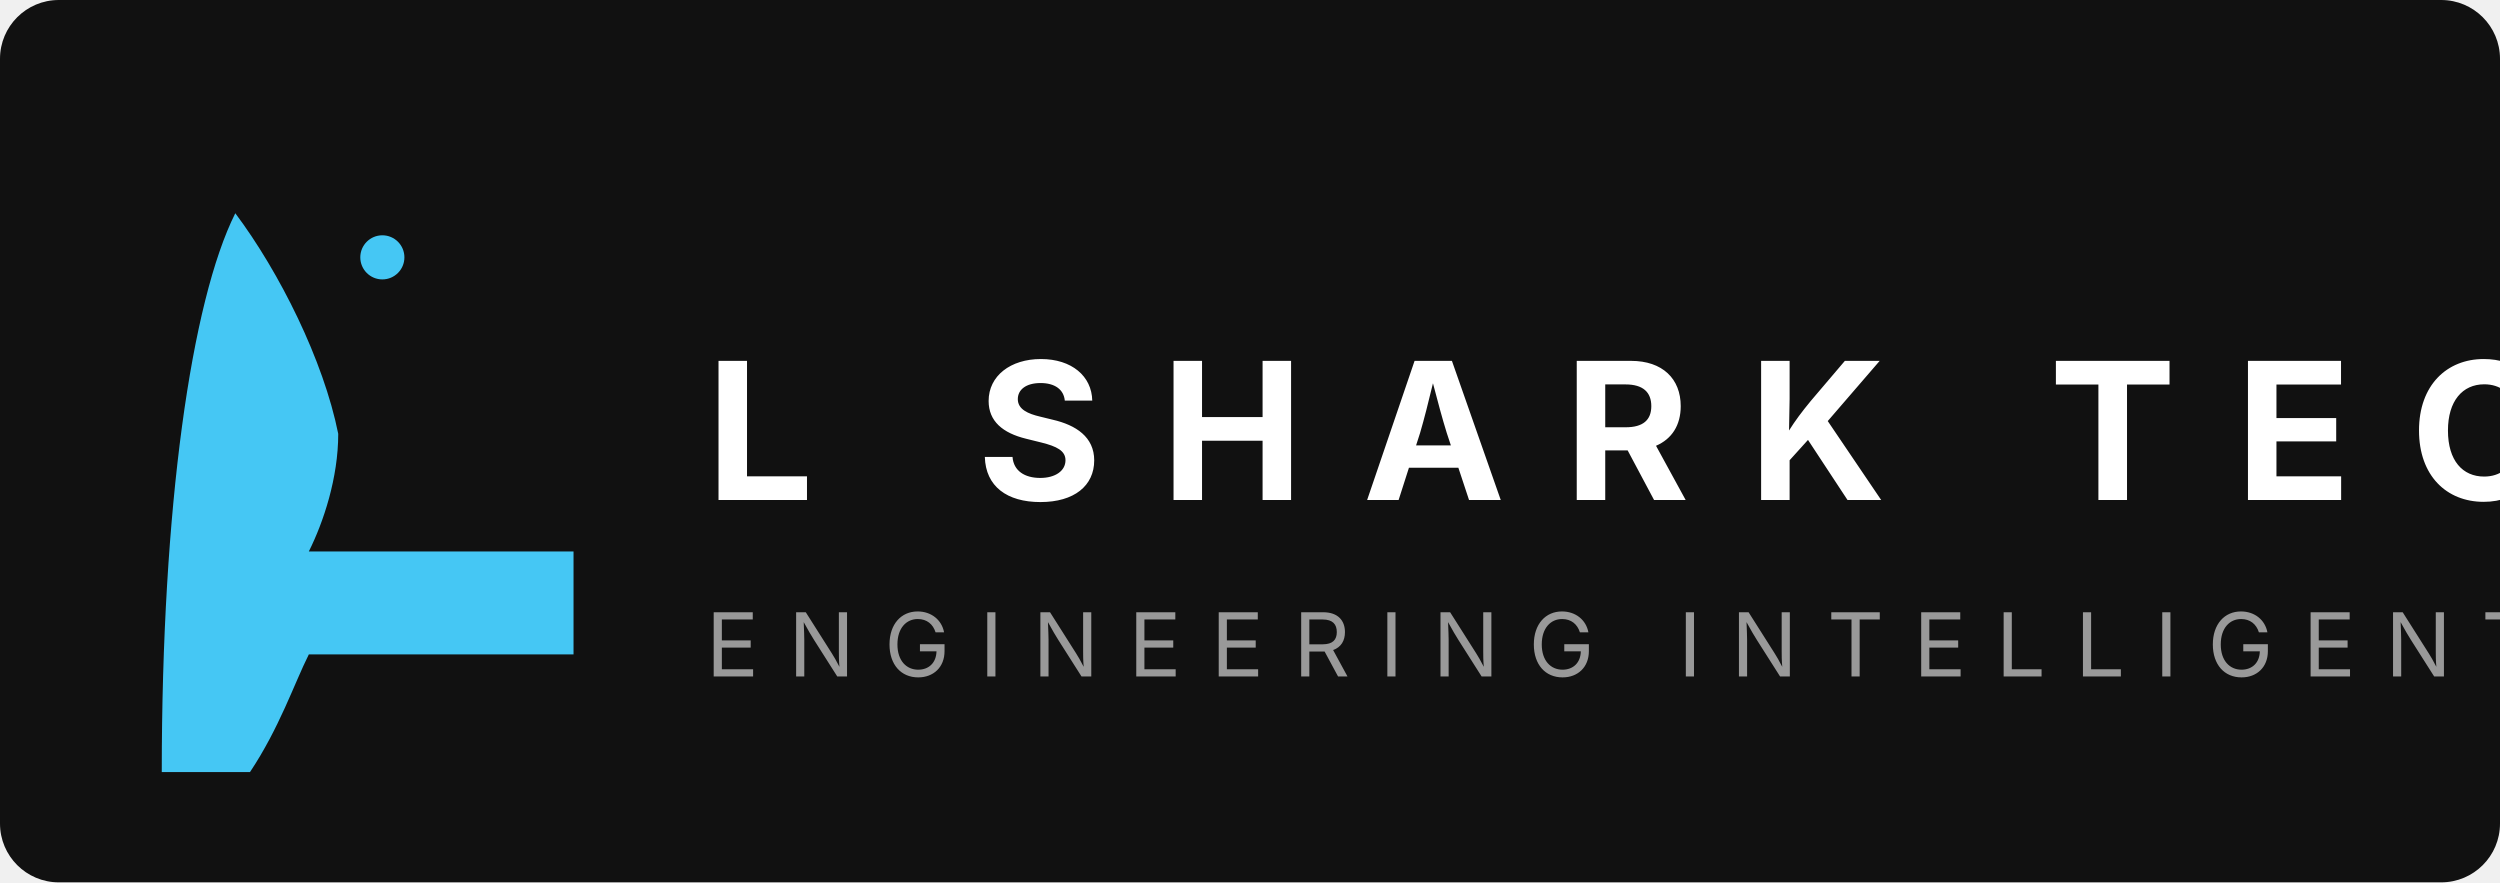
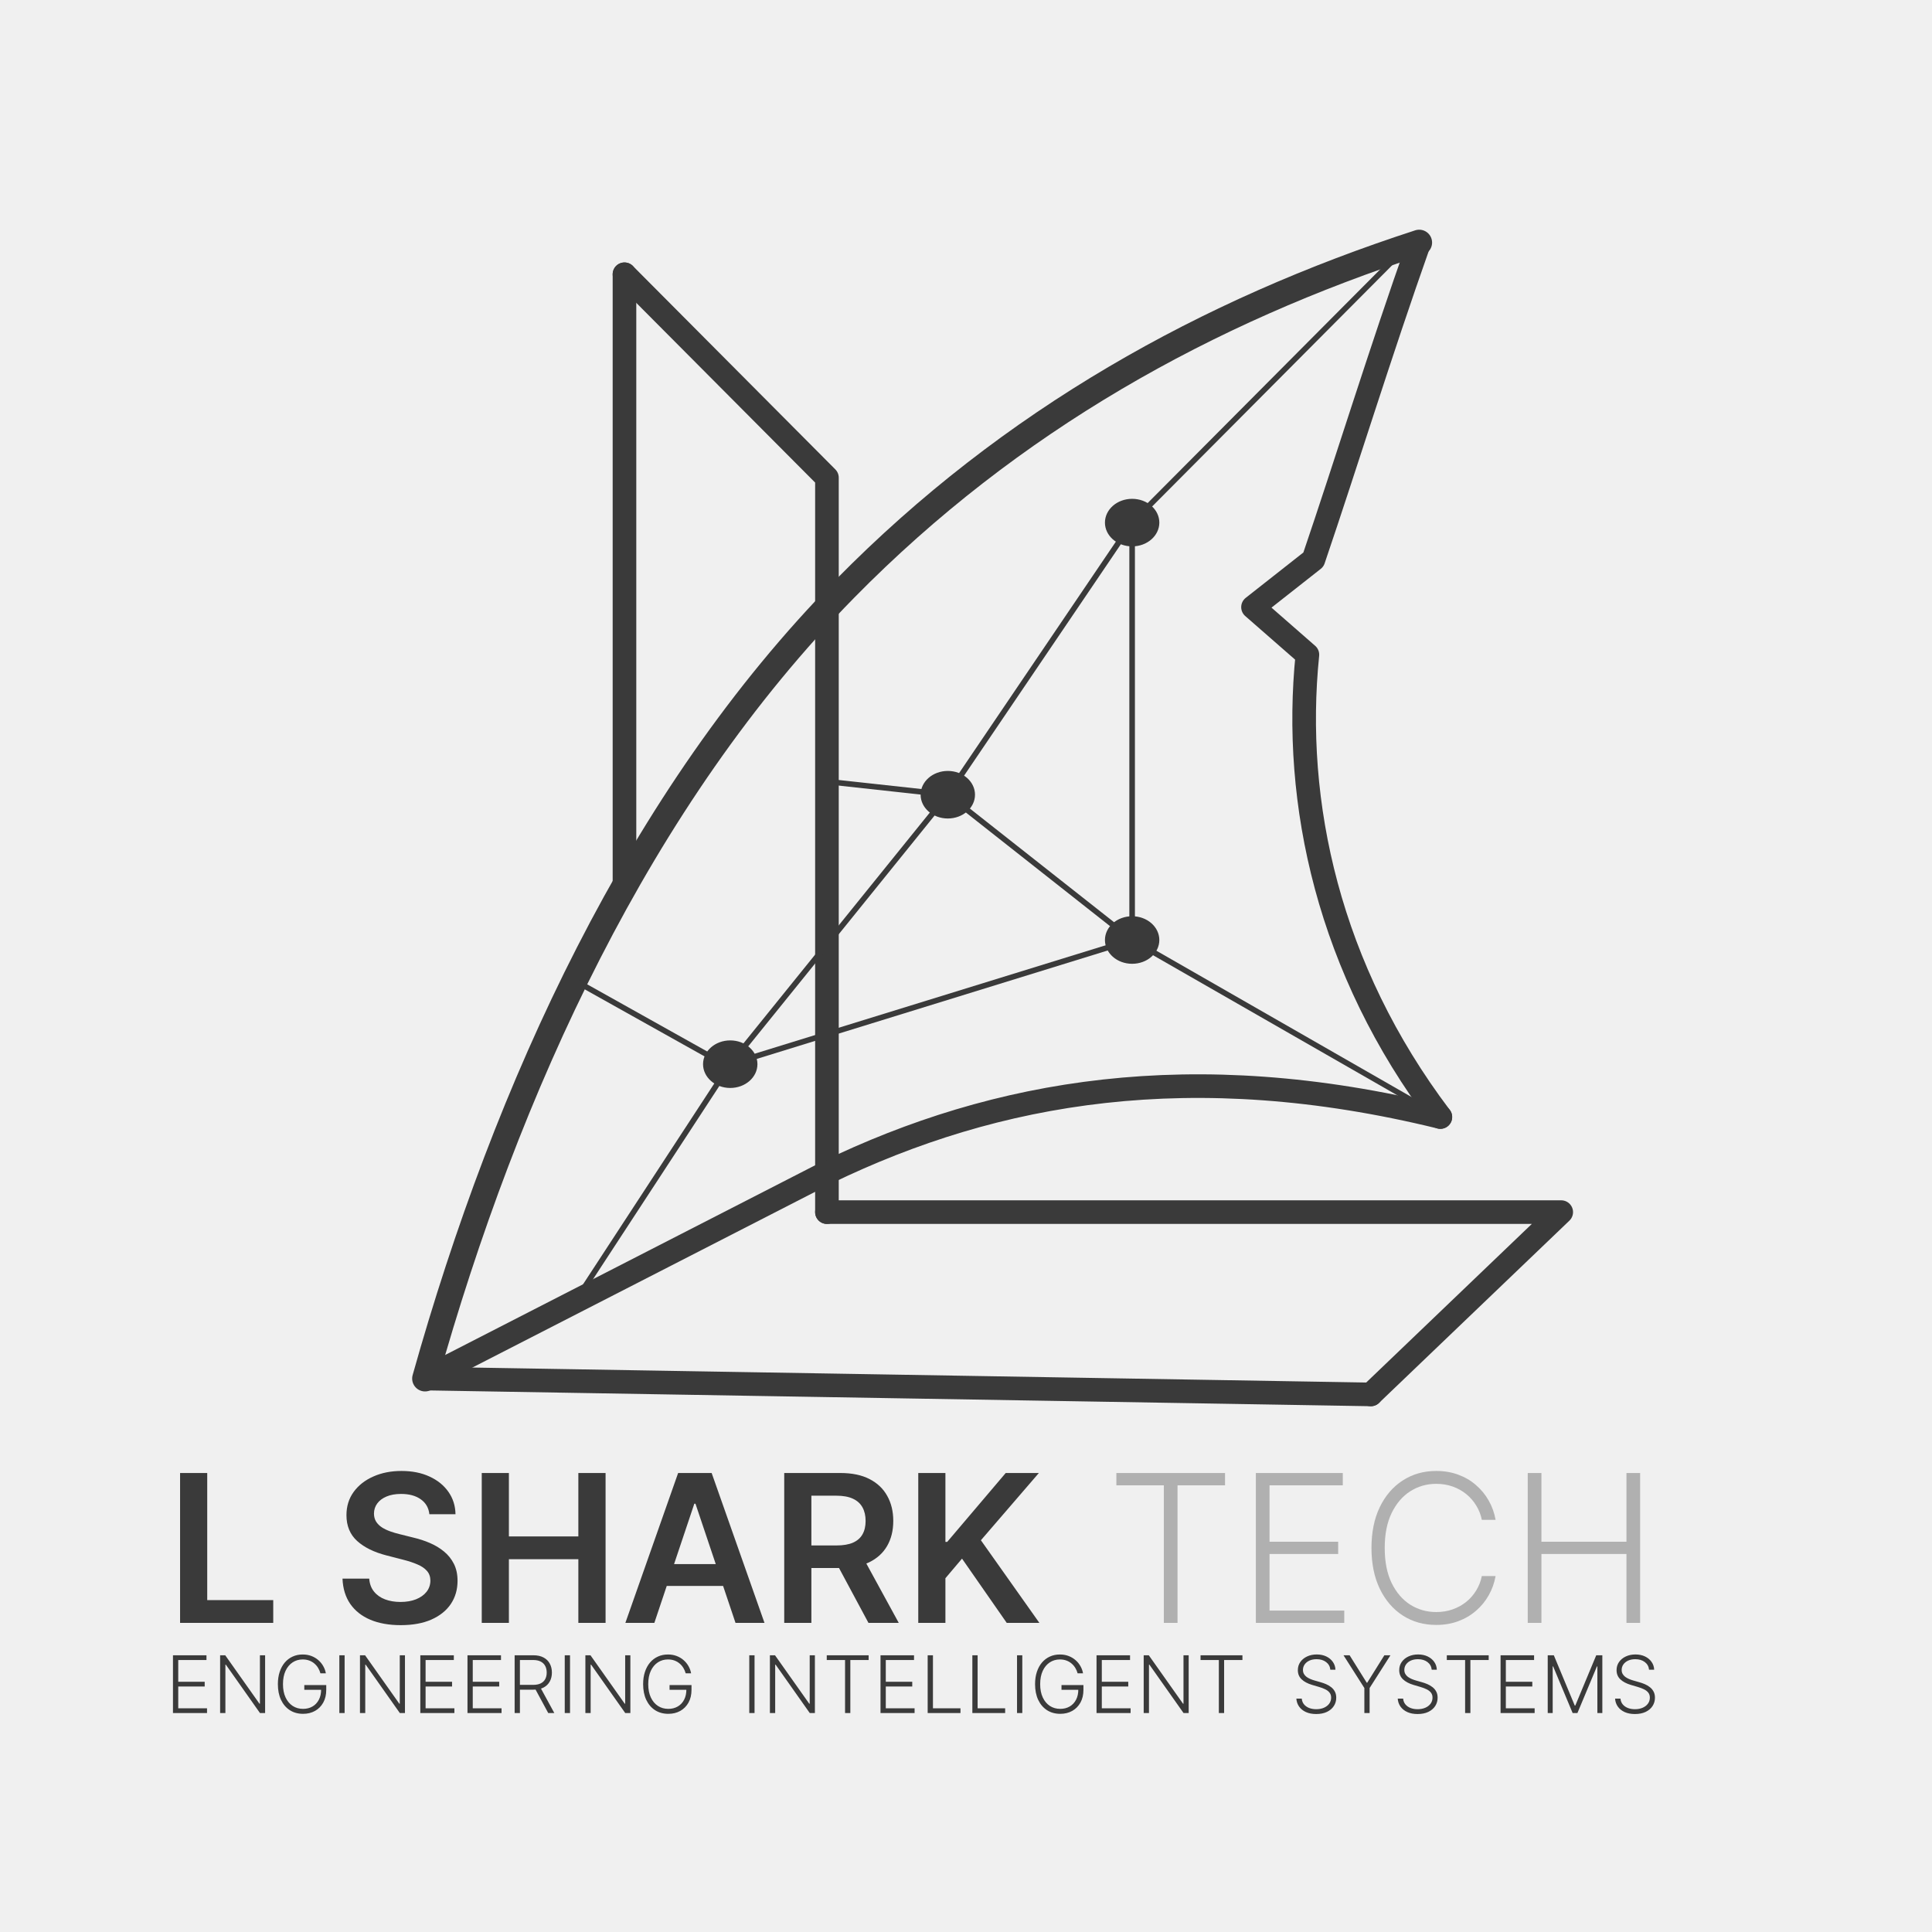
- <svg xmlns="http://www.w3.org/2000/svg" viewBox="0 0 340 120" fill="#45C7F4">
-   <rect width="340" height="120" fill="#111111" rx="8" />
-   <g id="symbol">
-     <path d="M 22 105              C 22 69, 26 41, 32 29              C 38 37, 44 49, 46 59              C 46 65, 44 71, 42 75              L 78 75              L 78 89              L 42 89              C 40 93, 38 99, 34 105              Z" />
-     <circle cx="52" cy="35" r="3" />
-   </g>
-   <g id="text-group" fill="#FFFFFF">
-     <text x="96" y="68" font-family="Geist, Inter, 'Helvetica Neue', system-ui, sans-serif" font-size="26" font-weight="700" letter-spacing="8">L SHARK TECH</text>
-     <text x="96" y="92" font-family="Geist, Inter, 'Helvetica Neue', system-ui, sans-serif" font-size="12" font-weight="400" letter-spacing="4" fill="#999999">ENGINEERING INTELLIGENT SYSTEMS</text>
-   </g>
+ <svg xmlns="http://www.w3.org/2000/svg" width="900" height="900" viewBox="0 0 900 900" fill="none">
+   <path d="M290.906 127.768V413.282" stroke="#3A3A3A" stroke-width="11" stroke-linecap="round" stroke-linejoin="round" />
+   <path d="M290.906 127.768L385.219 222.529V564.654" stroke="#3A3A3A" stroke-width="11" stroke-linecap="round" stroke-linejoin="round" />
+   <path d="M198 642.186C236.007 506.813 297.944 371.44 393.665 274.217C471.086 195.455 562.584 144.997 661.12 113" stroke="#3A3A3A" stroke-width="12" stroke-linecap="round" stroke-linejoin="round" />
+   <path d="M661.12 113C642.821 164.688 627.336 215.145 611.852 260.68L583.699 282.832L609.037 304.984C601.998 373.901 618.89 451.433 670.974 520.35" stroke="#3A3A3A" stroke-width="11" stroke-linecap="round" stroke-linejoin="round" />
+   <path d="M385.219 546.194C464.048 508.043 555.545 492.045 670.974 520.35" stroke="#3A3A3A" stroke-width="11" stroke-linecap="round" stroke-linejoin="round" />
+   <path d="M385.219 564.654H727.28L638.597 649.57" stroke="#3A3A3A" stroke-width="11" stroke-linecap="round" stroke-linejoin="round" />
+   <path d="M198 642.186L638.597 649.57" stroke="#3A3A3A" stroke-width="11" stroke-linecap="round" stroke-linejoin="round" />
+   <path d="M198 642.186L385.219 546.194" stroke="#3A3A3A" stroke-width="11" stroke-linecap="round" stroke-linejoin="round" />
+   <path d="M527.392 243.451L441.525 370.209" stroke="#3A3A3A" stroke-width="2.6" stroke-linecap="round" stroke-linejoin="round" />
+   <path d="M527.392 243.451V437.896" stroke="#3A3A3A" stroke-width="2.6" stroke-linecap="round" stroke-linejoin="round" />
+   <path d="M441.525 370.209L527.392 437.896" stroke="#3A3A3A" stroke-width="2.6" stroke-linecap="round" stroke-linejoin="round" />
+   <path d="M441.525 370.209L340.174 495.737" stroke="#3A3A3A" stroke-width="2.6" stroke-linecap="round" stroke-linejoin="round" />
+   <path d="M340.174 495.737L527.392 437.896" stroke="#3A3A3A" stroke-width="2.6" stroke-linecap="round" stroke-linejoin="round" />
+   <path d="M340.174 495.737L266.975 607.727" stroke="#3A3A3A" stroke-width="2.6" stroke-linecap="round" stroke-linejoin="round" />
+   <path d="M337.358 495.737L266.975 456.356" stroke="#3A3A3A" stroke-width="2.6" stroke-linecap="round" stroke-linejoin="round" />
+   <path d="M527.392 243.451L649.859 120.384" stroke="#3A3A3A" stroke-width="2.6" stroke-linecap="round" stroke-linejoin="round" />
+   <path d="M441.525 370.209L385.219 364.056" stroke="#3A3A3A" stroke-width="2.6" stroke-linecap="round" stroke-linejoin="round" />
+   <path d="M527.392 437.896L658.305 512.966" stroke="#3A3A3A" stroke-width="2.6" stroke-linecap="round" stroke-linejoin="round" />
+   <path d="M527.392 232.875C534.178 232.875 539.561 237.671 539.561 243.451C539.561 249.231 534.178 254.027 527.392 254.027C520.607 254.027 515.224 249.231 515.224 243.451C515.224 237.671 520.607 232.875 527.392 232.875Z" fill="#3A3A3A" stroke="#3A3A3A" />
+   <path d="M441.525 359.633C448.311 359.633 453.694 364.429 453.694 370.209C453.694 375.989 448.311 380.785 441.525 380.785C434.739 380.785 429.356 375.989 429.356 370.209C429.356 364.429 434.739 359.633 441.525 359.633Z" fill="#3A3A3A" stroke="#3A3A3A" />
+   <path d="M527.392 427.32C534.178 427.32 539.561 432.116 539.561 437.896C539.561 443.676 534.178 448.472 527.392 448.472C520.607 448.472 515.224 443.676 515.224 437.896C515.224 432.116 520.607 427.32 527.392 427.32Z" fill="#3A3A3A" stroke="#3A3A3A" />
+   <path d="M340.174 485.161C346.96 485.161 352.343 489.957 352.343 495.737C352.343 501.517 346.96 506.313 340.174 506.313C333.388 506.313 328.005 501.517 328.005 495.737C328.005 489.957 333.388 485.161 340.174 485.161Z" fill="#3A3A3A" stroke="#3A3A3A" />
+   <path d="M83.886 756V686.182H96.534V745.398H127.284V756H83.886ZM200.017 705.375C199.699 702.398 198.358 700.08 195.994 698.42C193.653 696.761 190.608 695.932 186.858 695.932C184.222 695.932 181.96 696.33 180.074 697.125C178.188 697.92 176.744 699 175.744 700.364C174.744 701.727 174.233 703.284 174.21 705.034C174.21 706.489 174.54 707.75 175.199 708.818C175.881 709.886 176.801 710.795 177.96 711.545C179.119 712.273 180.403 712.886 181.812 713.386C183.222 713.886 184.642 714.307 186.074 714.648L192.619 716.284C195.256 716.898 197.79 717.727 200.222 718.773C202.676 719.818 204.869 721.136 206.801 722.727C208.756 724.318 210.301 726.239 211.438 728.489C212.574 730.739 213.142 733.375 213.142 736.398C213.142 740.489 212.097 744.091 210.006 747.205C207.915 750.295 204.892 752.716 200.938 754.466C197.006 756.193 192.244 757.057 186.653 757.057C181.222 757.057 176.506 756.216 172.506 754.534C168.528 752.852 165.415 750.398 163.165 747.17C160.938 743.943 159.733 740.011 159.551 735.375H171.994C172.176 737.807 172.926 739.83 174.244 741.443C175.563 743.057 177.278 744.261 179.392 745.057C181.528 745.852 183.915 746.25 186.551 746.25C189.301 746.25 191.71 745.841 193.778 745.023C195.869 744.182 197.506 743.023 198.688 741.545C199.869 740.045 200.472 738.295 200.494 736.295C200.472 734.477 199.938 732.977 198.892 731.795C197.847 730.591 196.381 729.591 194.494 728.795C192.631 727.977 190.449 727.25 187.949 726.614L180.006 724.568C174.256 723.091 169.71 720.852 166.369 717.852C163.051 714.83 161.392 710.818 161.392 705.818C161.392 701.705 162.506 698.102 164.733 695.011C166.983 691.92 170.04 689.523 173.903 687.818C177.767 686.091 182.142 685.227 187.028 685.227C191.983 685.227 196.324 686.091 200.051 687.818C203.801 689.523 206.744 691.898 208.881 694.943C211.017 697.966 212.119 701.443 212.188 705.375H200.017ZM224.418 756V686.182H237.065V715.739H269.418V686.182H282.099V756H269.418V726.341H237.065V756H224.418ZM304.821 756H291.321L315.901 686.182H331.514L356.128 756H342.628L323.98 700.5H323.435L304.821 756ZM305.264 728.625H342.082V738.784H305.264V728.625ZM365.324 756V686.182H391.506C396.869 686.182 401.369 687.114 405.006 688.977C408.665 690.841 411.426 693.455 413.29 696.818C415.176 700.159 416.119 704.057 416.119 708.511C416.119 712.989 415.165 716.875 413.256 720.17C411.369 723.443 408.585 725.977 404.903 727.773C401.222 729.545 396.699 730.432 391.335 730.432H372.688V719.932H389.631C392.767 719.932 395.335 719.5 397.335 718.636C399.335 717.75 400.813 716.466 401.767 714.784C402.744 713.08 403.233 710.989 403.233 708.511C403.233 706.034 402.744 703.92 401.767 702.17C400.79 700.398 399.301 699.057 397.301 698.148C395.301 697.216 392.722 696.75 389.562 696.75H377.972V756H365.324ZM401.392 724.364L418.676 756H404.562L387.585 724.364H401.392ZM427.761 756V686.182H440.409V718.261H441.261L468.5 686.182H483.943L456.943 717.511L484.182 756H468.977L448.148 726.068L440.409 735.205V756H427.761Z" fill="#3A3A3A" />
+   <path d="M520.045 691.909V686.182H570.67V691.909H548.545V756H542.17V691.909H520.045ZM585.023 756V686.182H625.523V691.909H591.398V718.193H623.375V723.92H591.398V750.273H626.205V756H585.023ZM696.705 708H690.295C689.818 705.614 688.955 703.409 687.705 701.386C686.477 699.341 684.932 697.557 683.068 696.034C681.205 694.511 679.091 693.33 676.727 692.489C674.364 691.648 671.807 691.227 669.057 691.227C664.648 691.227 660.625 692.375 656.989 694.67C653.375 696.966 650.477 700.341 648.295 704.795C646.136 709.227 645.057 714.659 645.057 721.091C645.057 727.568 646.136 733.023 648.295 737.455C650.477 741.886 653.375 745.25 656.989 747.545C660.625 749.818 664.648 750.955 669.057 750.955C671.807 750.955 674.364 750.534 676.727 749.693C679.091 748.852 681.205 747.682 683.068 746.182C684.932 744.659 686.477 742.875 687.705 740.83C688.955 738.784 689.818 736.568 690.295 734.182H696.705C696.136 737.386 695.068 740.375 693.5 743.148C691.955 745.898 689.977 748.307 687.568 750.375C685.182 752.443 682.432 754.057 679.318 755.216C676.205 756.375 672.784 756.955 669.057 756.955C663.193 756.955 657.989 755.489 653.443 752.557C648.898 749.602 645.33 745.443 642.739 740.08C640.17 734.716 638.886 728.386 638.886 721.091C638.886 713.795 640.17 707.466 642.739 702.102C645.33 696.739 648.898 692.591 653.443 689.659C657.989 686.705 663.193 685.227 669.057 685.227C672.784 685.227 676.205 685.807 679.318 686.966C682.432 688.102 685.182 689.716 687.568 691.807C689.977 693.875 691.955 696.284 693.5 699.034C695.068 701.784 696.136 704.773 696.705 708ZM711.679 756V686.182H718.054V718.193H757.668V686.182H764.043V756H757.668V723.92H718.054V756H711.679Z" fill="#3A3A3A" fill-opacity="0.35" />
+   <path d="M80.574 798V771.091H96.183V773.298H83.031V783.429H95.356V785.636H83.031V795.793H96.446V798H80.574ZM123.5 771.091V798H121.108L105.21 775.466H105V798H102.543V771.091H104.921L120.872 793.651H121.082V771.091H123.5ZM149.272 779.5C149.027 778.607 148.668 777.77 148.195 776.99C147.722 776.202 147.135 775.514 146.434 774.928C145.742 774.332 144.941 773.868 144.03 773.535C143.127 773.202 142.12 773.036 141.008 773.036C139.256 773.036 137.688 773.491 136.304 774.402C134.92 775.313 133.825 776.627 133.019 778.344C132.222 780.061 131.823 782.128 131.823 784.545C131.823 786.954 132.226 789.017 133.032 790.734C133.838 792.451 134.942 793.769 136.343 794.689C137.753 795.6 139.365 796.055 141.178 796.055C142.834 796.055 144.297 795.687 145.567 794.952C146.837 794.216 147.827 793.165 148.536 791.798C149.255 790.432 149.605 788.807 149.588 786.924L150.376 787.173H141.757V784.966H151.979V787.173C151.979 789.468 151.515 791.452 150.586 793.125C149.658 794.798 148.383 796.09 146.763 797.001C145.142 797.912 143.281 798.368 141.178 798.368C138.831 798.368 136.777 797.803 135.016 796.673C133.256 795.534 131.885 793.931 130.904 791.864C129.931 789.788 129.445 787.348 129.445 784.545C129.445 782.434 129.725 780.529 130.286 778.83C130.847 777.131 131.639 775.676 132.664 774.468C133.698 773.259 134.92 772.335 136.33 771.695C137.74 771.047 139.3 770.723 141.008 770.723C142.479 770.723 143.824 770.955 145.041 771.419C146.268 771.884 147.345 772.523 148.274 773.338C149.211 774.144 149.977 775.076 150.573 776.136C151.177 777.187 151.585 778.309 151.795 779.5H149.272ZM160.536 771.091V798H158.079V771.091H160.536ZM188.647 771.091V798H186.256L170.357 775.466H170.147V798H167.69V771.091H170.068L186.019 793.651H186.229V771.091H188.647ZM195.801 798V771.091H211.411V773.298H198.258V783.429H210.583V785.636H198.258V795.793H211.674V798H195.801ZM217.77 798V771.091H233.38V773.298H220.227V783.429H232.552V785.636H220.227V795.793H233.642V798H217.77ZM239.739 798V771.091H248.424C250.333 771.091 251.928 771.437 253.207 772.129C254.494 772.812 255.462 773.763 256.11 774.98C256.767 776.189 257.096 777.577 257.096 779.145C257.096 780.713 256.767 782.097 256.11 783.297C255.462 784.497 254.499 785.435 253.22 786.109C251.941 786.783 250.355 787.121 248.463 787.121H241.066V784.874H248.398C249.799 784.874 250.964 784.642 251.893 784.178C252.83 783.713 253.526 783.052 253.982 782.194C254.446 781.335 254.678 780.319 254.678 779.145C254.678 777.971 254.446 776.947 253.982 776.071C253.518 775.186 252.817 774.503 251.88 774.021C250.951 773.539 249.777 773.298 248.358 773.298H242.196V798H239.739ZM251.604 785.859L258.226 798H255.388L248.831 785.859H251.604ZM265.538 771.091V798H263.081V771.091H265.538ZM293.649 771.091V798H291.258L275.359 775.466H275.149V798H272.692V771.091H275.07L291.021 793.651H291.231V771.091H293.649ZM319.422 779.5C319.176 778.607 318.817 777.77 318.344 776.99C317.871 776.202 317.284 775.514 316.584 774.928C315.892 774.332 315.09 773.868 314.179 773.535C313.277 773.202 312.27 773.036 311.157 773.036C309.405 773.036 307.837 773.491 306.453 774.402C305.069 775.313 303.974 776.627 303.168 778.344C302.371 780.061 301.973 782.128 301.973 784.545C301.973 786.954 302.376 789.017 303.182 790.734C303.987 792.451 305.091 793.769 306.493 794.689C307.903 795.6 309.515 796.055 311.328 796.055C312.983 796.055 314.446 795.687 315.716 794.952C316.986 794.216 317.976 793.165 318.686 791.798C319.404 790.432 319.754 788.807 319.737 786.924L320.525 787.173H311.906V784.966H322.128V787.173C322.128 789.468 321.664 791.452 320.736 793.125C319.807 794.798 318.533 796.09 316.912 797.001C315.292 797.912 313.43 798.368 311.328 798.368C308.98 798.368 306.926 797.803 305.166 796.673C303.405 795.534 302.034 793.931 301.053 791.864C300.081 789.788 299.595 787.348 299.595 784.545C299.595 782.434 299.875 780.529 300.435 778.83C300.996 777.131 301.789 775.676 302.814 774.468C303.847 773.259 305.069 772.335 306.479 771.695C307.89 771.047 309.449 770.723 311.157 770.723C312.629 770.723 313.973 770.955 315.191 771.419C316.417 771.884 317.495 772.523 318.423 773.338C319.36 774.144 320.127 775.076 320.722 776.136C321.327 777.187 321.734 778.309 321.944 779.5H319.422ZM351.498 771.091V798H349.041V771.091H351.498ZM379.609 771.091V798H377.218L361.319 775.466H361.109V798H358.652V771.091H361.03L376.981 793.651H377.191V771.091H379.609ZM385.134 773.298V771.091H404.646V773.298H396.118V798H393.661V773.298H385.134ZM410.177 798V771.091H425.787V773.298H412.634V783.429H424.959V785.636H412.634V795.793H426.05V798H410.177ZM432.146 798V771.091H434.603V795.793H447.427V798H432.146ZM452.959 798V771.091H455.416V795.793H468.24V798H452.959ZM476.228 771.091V798H473.771V771.091H476.228ZM502.001 779.5C501.755 778.607 501.396 777.77 500.923 776.99C500.45 776.202 499.863 775.514 499.163 774.928C498.471 774.332 497.669 773.868 496.758 773.535C495.856 773.202 494.849 773.036 493.736 773.036C491.984 773.036 490.416 773.491 489.032 774.402C487.648 775.313 486.553 776.627 485.748 778.344C484.95 780.061 484.552 782.128 484.552 784.545C484.552 786.954 484.955 789.017 485.761 790.734C486.567 792.451 487.67 793.769 489.072 794.689C490.482 795.6 492.094 796.055 493.907 796.055C495.563 796.055 497.025 795.687 498.295 794.952C499.566 794.216 500.555 793.165 501.265 791.798C501.983 790.432 502.334 788.807 502.316 786.924L503.104 787.173H494.485V784.966H504.707V787.173C504.707 789.468 504.243 791.452 503.315 793.125C502.386 794.798 501.112 796.09 499.491 797.001C497.871 797.912 496.009 798.368 493.907 798.368C491.559 798.368 489.505 797.803 487.745 796.673C485.984 795.534 484.613 793.931 483.632 791.864C482.66 789.788 482.174 787.348 482.174 784.545C482.174 782.434 482.454 780.529 483.015 778.83C483.575 777.131 484.368 775.676 485.393 774.468C486.426 773.259 487.648 772.335 489.059 771.695C490.469 771.047 492.028 770.723 493.736 770.723C495.208 770.723 496.552 770.955 497.77 771.419C498.996 771.884 500.074 772.523 501.002 773.338C501.939 774.144 502.706 775.076 503.301 776.136C503.906 777.187 504.313 778.309 504.523 779.5H502.001ZM510.807 798V771.091H526.417V773.298H513.264V783.429H525.589V785.636H513.264V795.793H526.679V798H510.807ZM553.733 771.091V798H551.342L535.443 775.466H535.233V798H532.776V771.091H535.154L551.105 793.651H551.315V771.091H553.733ZM559.258 773.298V771.091H578.77V773.298H570.242V798H567.785V773.298H559.258ZM619.725 777.818C619.576 776.32 618.914 775.129 617.741 774.244C616.567 773.36 615.091 772.917 613.313 772.917C612.06 772.917 610.956 773.132 610.002 773.561C609.056 773.99 608.311 774.586 607.768 775.348C607.234 776.101 606.967 776.96 606.967 777.923C606.967 778.633 607.12 779.255 607.426 779.789C607.733 780.323 608.145 780.783 608.661 781.169C609.187 781.545 609.765 781.869 610.396 782.141C611.035 782.413 611.679 782.64 612.327 782.824L615.165 783.639C616.024 783.875 616.882 784.178 617.741 784.545C618.599 784.913 619.383 785.378 620.093 785.938C620.811 786.49 621.385 787.169 621.814 787.975C622.252 788.772 622.471 789.731 622.471 790.852C622.471 792.289 622.099 793.581 621.354 794.728C620.609 795.876 619.541 796.787 618.148 797.461C616.755 798.127 615.087 798.46 613.142 798.46C611.311 798.46 609.721 798.158 608.372 797.553C607.023 796.94 605.964 796.095 605.193 795.017C604.422 793.94 603.988 792.692 603.892 791.273H606.415C606.502 792.333 606.853 793.23 607.466 793.966C608.079 794.702 608.876 795.263 609.857 795.648C610.838 796.025 611.933 796.213 613.142 796.213C614.482 796.213 615.673 795.99 616.716 795.543C617.767 795.087 618.59 794.457 619.186 793.651C619.79 792.836 620.093 791.89 620.093 790.813C620.093 789.902 619.856 789.14 619.383 788.527C618.91 787.905 618.249 787.384 617.399 786.963C616.558 786.543 615.581 786.17 614.469 785.846L611.25 784.9C609.139 784.27 607.501 783.398 606.336 782.286C605.171 781.173 604.588 779.754 604.588 778.028C604.588 776.583 604.974 775.313 605.745 774.218C606.524 773.114 607.575 772.256 608.898 771.643C610.229 771.021 611.723 770.71 613.378 770.71C615.052 770.71 616.532 771.016 617.82 771.63C619.107 772.243 620.128 773.088 620.881 774.165C621.643 775.234 622.05 776.452 622.103 777.818H619.725ZM625.861 771.091H628.699L636.674 783.862H636.911L644.886 771.091H647.724L638.014 786.346V798H635.571V786.346L625.861 771.091ZM666.95 777.818C666.801 776.32 666.14 775.129 664.966 774.244C663.792 773.36 662.317 772.917 660.538 772.917C659.286 772.917 658.182 773.132 657.227 773.561C656.281 773.99 655.537 774.586 654.994 775.348C654.459 776.101 654.192 776.96 654.192 777.923C654.192 778.633 654.345 779.255 654.652 779.789C654.959 780.323 655.37 780.783 655.887 781.169C656.413 781.545 656.991 781.869 657.621 782.141C658.261 782.413 658.905 782.64 659.553 782.824L662.391 783.639C663.249 783.875 664.108 784.178 664.966 784.545C665.825 784.913 666.609 785.378 667.318 785.938C668.036 786.49 668.61 787.169 669.039 787.975C669.477 788.772 669.696 789.731 669.696 790.852C669.696 792.289 669.324 793.581 668.58 794.728C667.835 795.876 666.766 796.787 665.374 797.461C663.981 798.127 662.312 798.46 660.368 798.46C658.537 798.46 656.947 798.158 655.598 797.553C654.249 796.94 653.189 796.095 652.418 795.017C651.647 793.94 651.214 792.692 651.118 791.273H653.64C653.728 792.333 654.078 793.23 654.691 793.966C655.305 794.702 656.102 795.263 657.083 795.648C658.064 796.025 659.159 796.213 660.368 796.213C661.708 796.213 662.899 795.99 663.941 795.543C664.993 795.087 665.816 794.457 666.412 793.651C667.016 792.836 667.318 791.89 667.318 790.813C667.318 789.902 667.082 789.14 666.609 788.527C666.136 787.905 665.474 787.384 664.625 786.963C663.784 786.543 662.807 786.17 661.695 785.846L658.475 784.9C656.364 784.27 654.726 783.398 653.561 782.286C652.396 781.173 651.814 779.754 651.814 778.028C651.814 776.583 652.199 775.313 652.97 774.218C653.75 773.114 654.801 772.256 656.124 771.643C657.455 771.021 658.949 770.71 660.604 770.71C662.277 770.71 663.757 771.016 665.045 771.63C666.333 772.243 667.353 773.088 668.107 774.165C668.869 775.234 669.276 776.452 669.328 777.818H666.95ZM673.98 773.298V771.091H693.491V773.298H684.964V798H682.507V773.298H673.98ZM699.023 798V771.091H714.632V773.298H701.48V783.429H713.805V785.636H701.48V795.793H714.895V798H699.023ZM720.992 771.091H723.83L733.592 794.531H733.829L743.591 771.091H746.429V798H744.117V776.281H743.907L734.827 798H732.594L723.515 776.281H723.304V798H720.992V771.091ZM768.194 777.818C768.046 776.32 767.384 775.129 766.21 774.244C765.037 773.36 763.561 772.917 761.782 772.917C760.53 772.917 759.426 773.132 758.471 773.561C757.525 773.99 756.781 774.586 756.238 775.348C755.703 776.101 755.436 776.96 755.436 777.923C755.436 778.633 755.59 779.255 755.896 779.789C756.203 780.323 756.614 780.783 757.131 781.169C757.657 781.545 758.235 781.869 758.866 782.141C759.505 782.413 760.149 782.64 760.797 782.824L763.635 783.639C764.494 783.875 765.352 784.178 766.21 784.545C767.069 784.913 767.853 785.378 768.562 785.938C769.281 786.49 769.854 787.169 770.284 787.975C770.722 788.772 770.941 789.731 770.941 790.852C770.941 792.289 770.568 793.581 769.824 794.728C769.079 795.876 768.01 796.787 766.618 797.461C765.225 798.127 763.556 798.46 761.612 798.46C759.781 798.46 758.191 798.158 756.842 797.553C755.493 796.94 754.433 796.095 753.662 795.017C752.892 793.94 752.458 792.692 752.362 791.273H754.884C754.972 792.333 755.322 793.23 755.936 793.966C756.549 794.702 757.346 795.263 758.327 795.648C759.308 796.025 760.403 796.213 761.612 796.213C762.952 796.213 764.143 795.99 765.186 795.543C766.237 795.087 767.06 794.457 767.656 793.651C768.26 792.836 768.562 791.89 768.562 790.813C768.562 789.902 768.326 789.14 767.853 788.527C767.38 787.905 766.718 787.384 765.869 786.963C765.028 786.543 764.051 786.17 762.939 785.846L759.72 784.9C757.609 784.27 755.971 783.398 754.806 782.286C753.641 781.173 753.058 779.754 753.058 778.028C753.058 776.583 753.443 775.313 754.214 774.218C754.994 773.114 756.045 772.256 757.368 771.643C758.699 771.021 760.193 770.71 761.848 770.71C763.521 770.71 765.002 771.016 766.289 771.63C767.577 772.243 768.597 773.088 769.351 774.165C770.113 775.234 770.52 776.452 770.573 777.818H768.194Z" fill="#3A3A3A" />
</svg>
